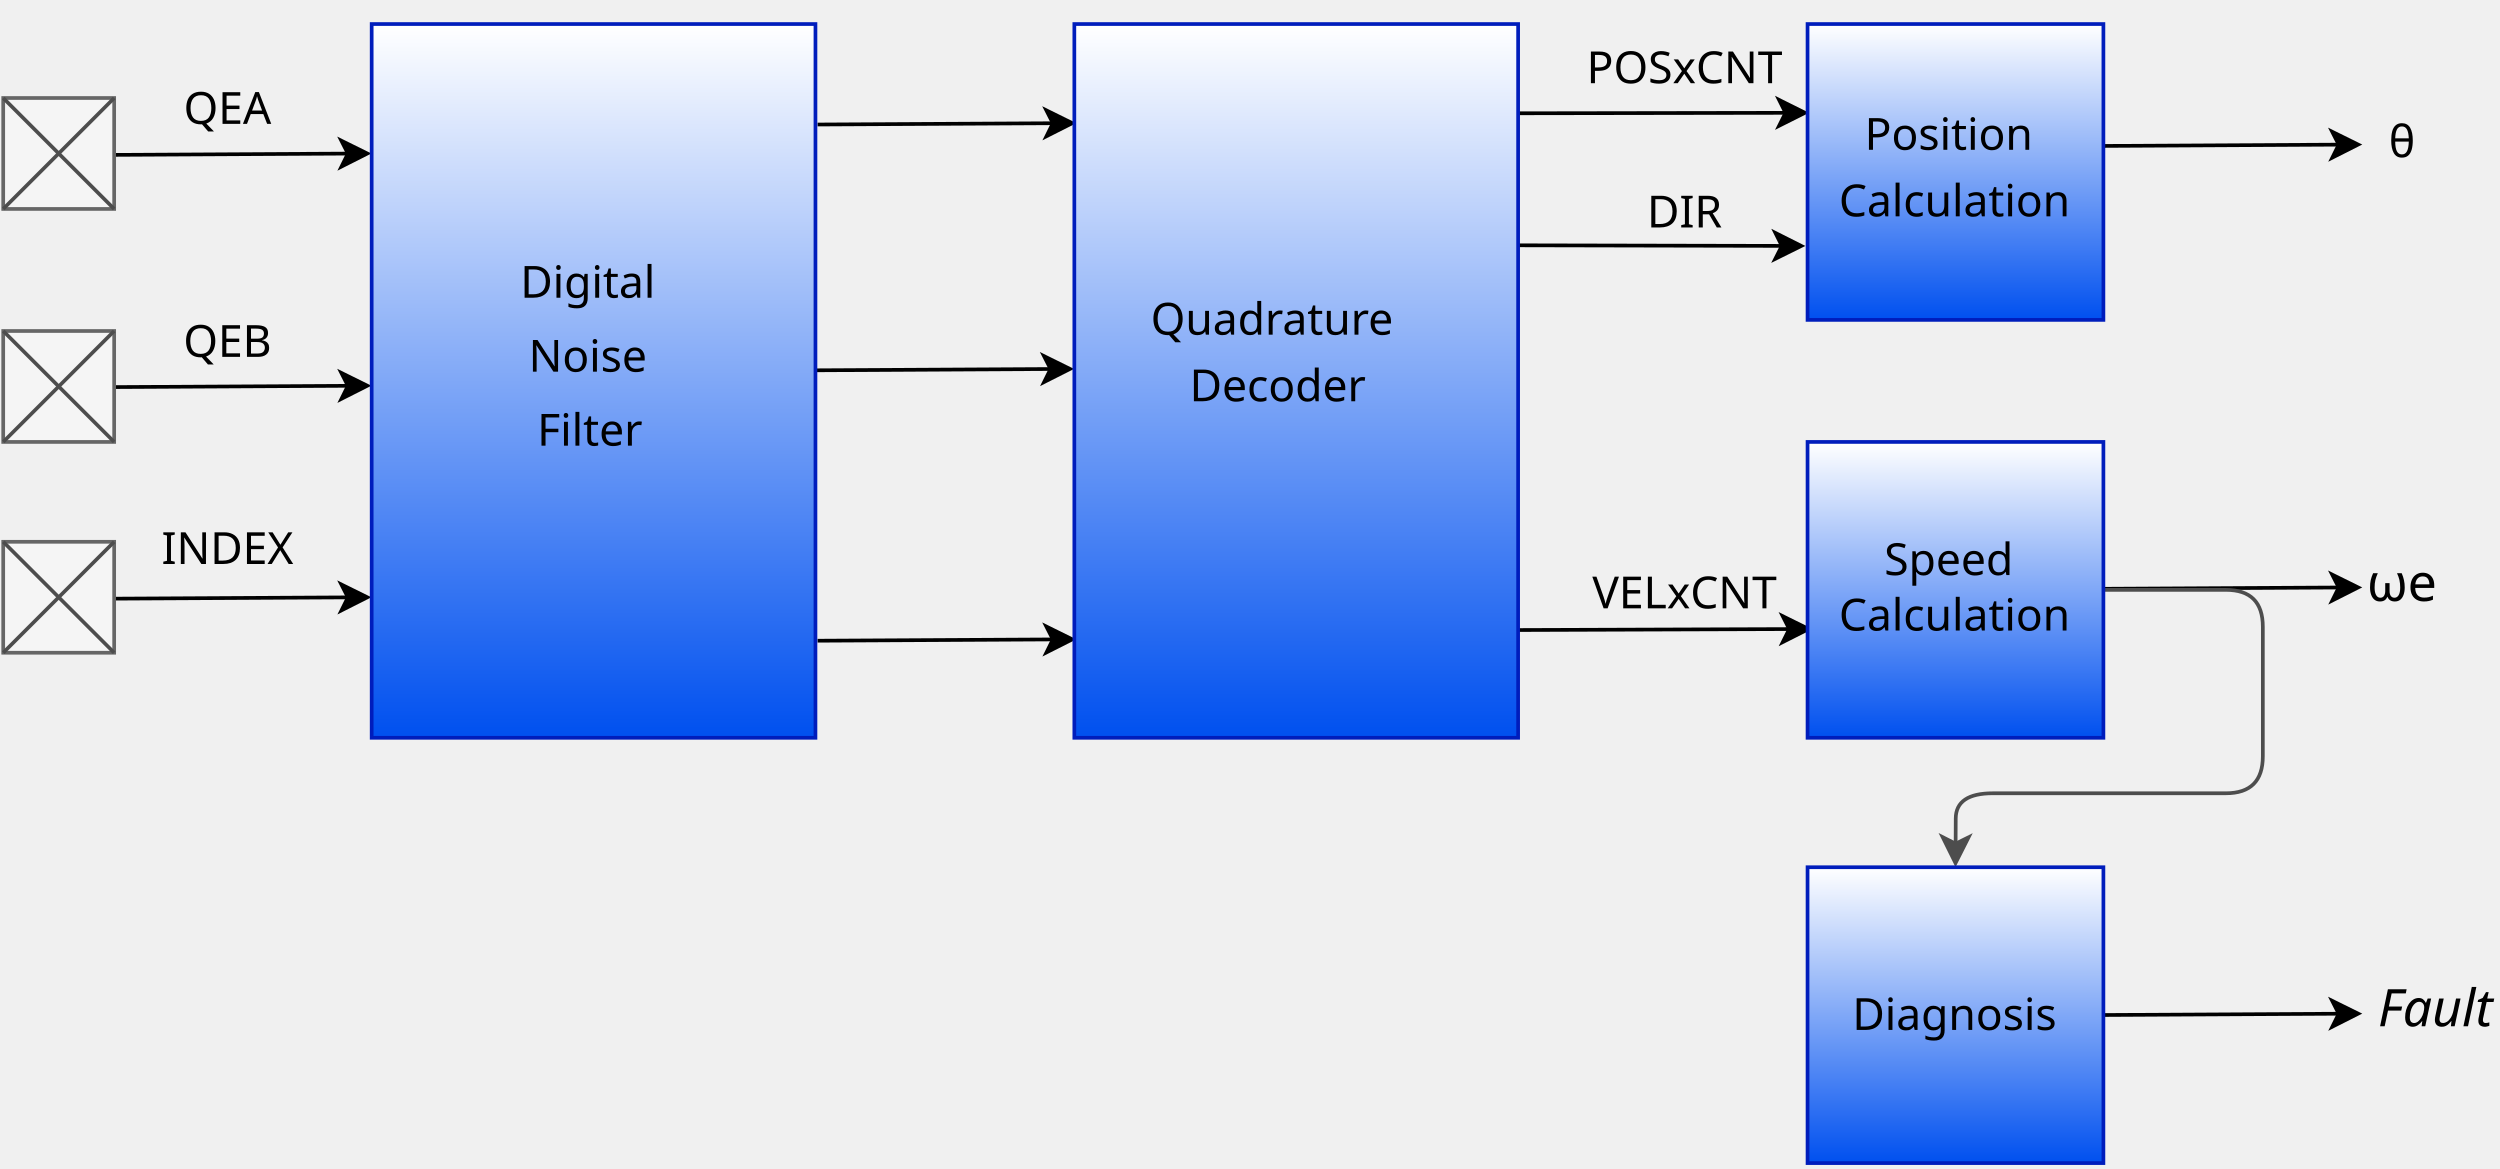
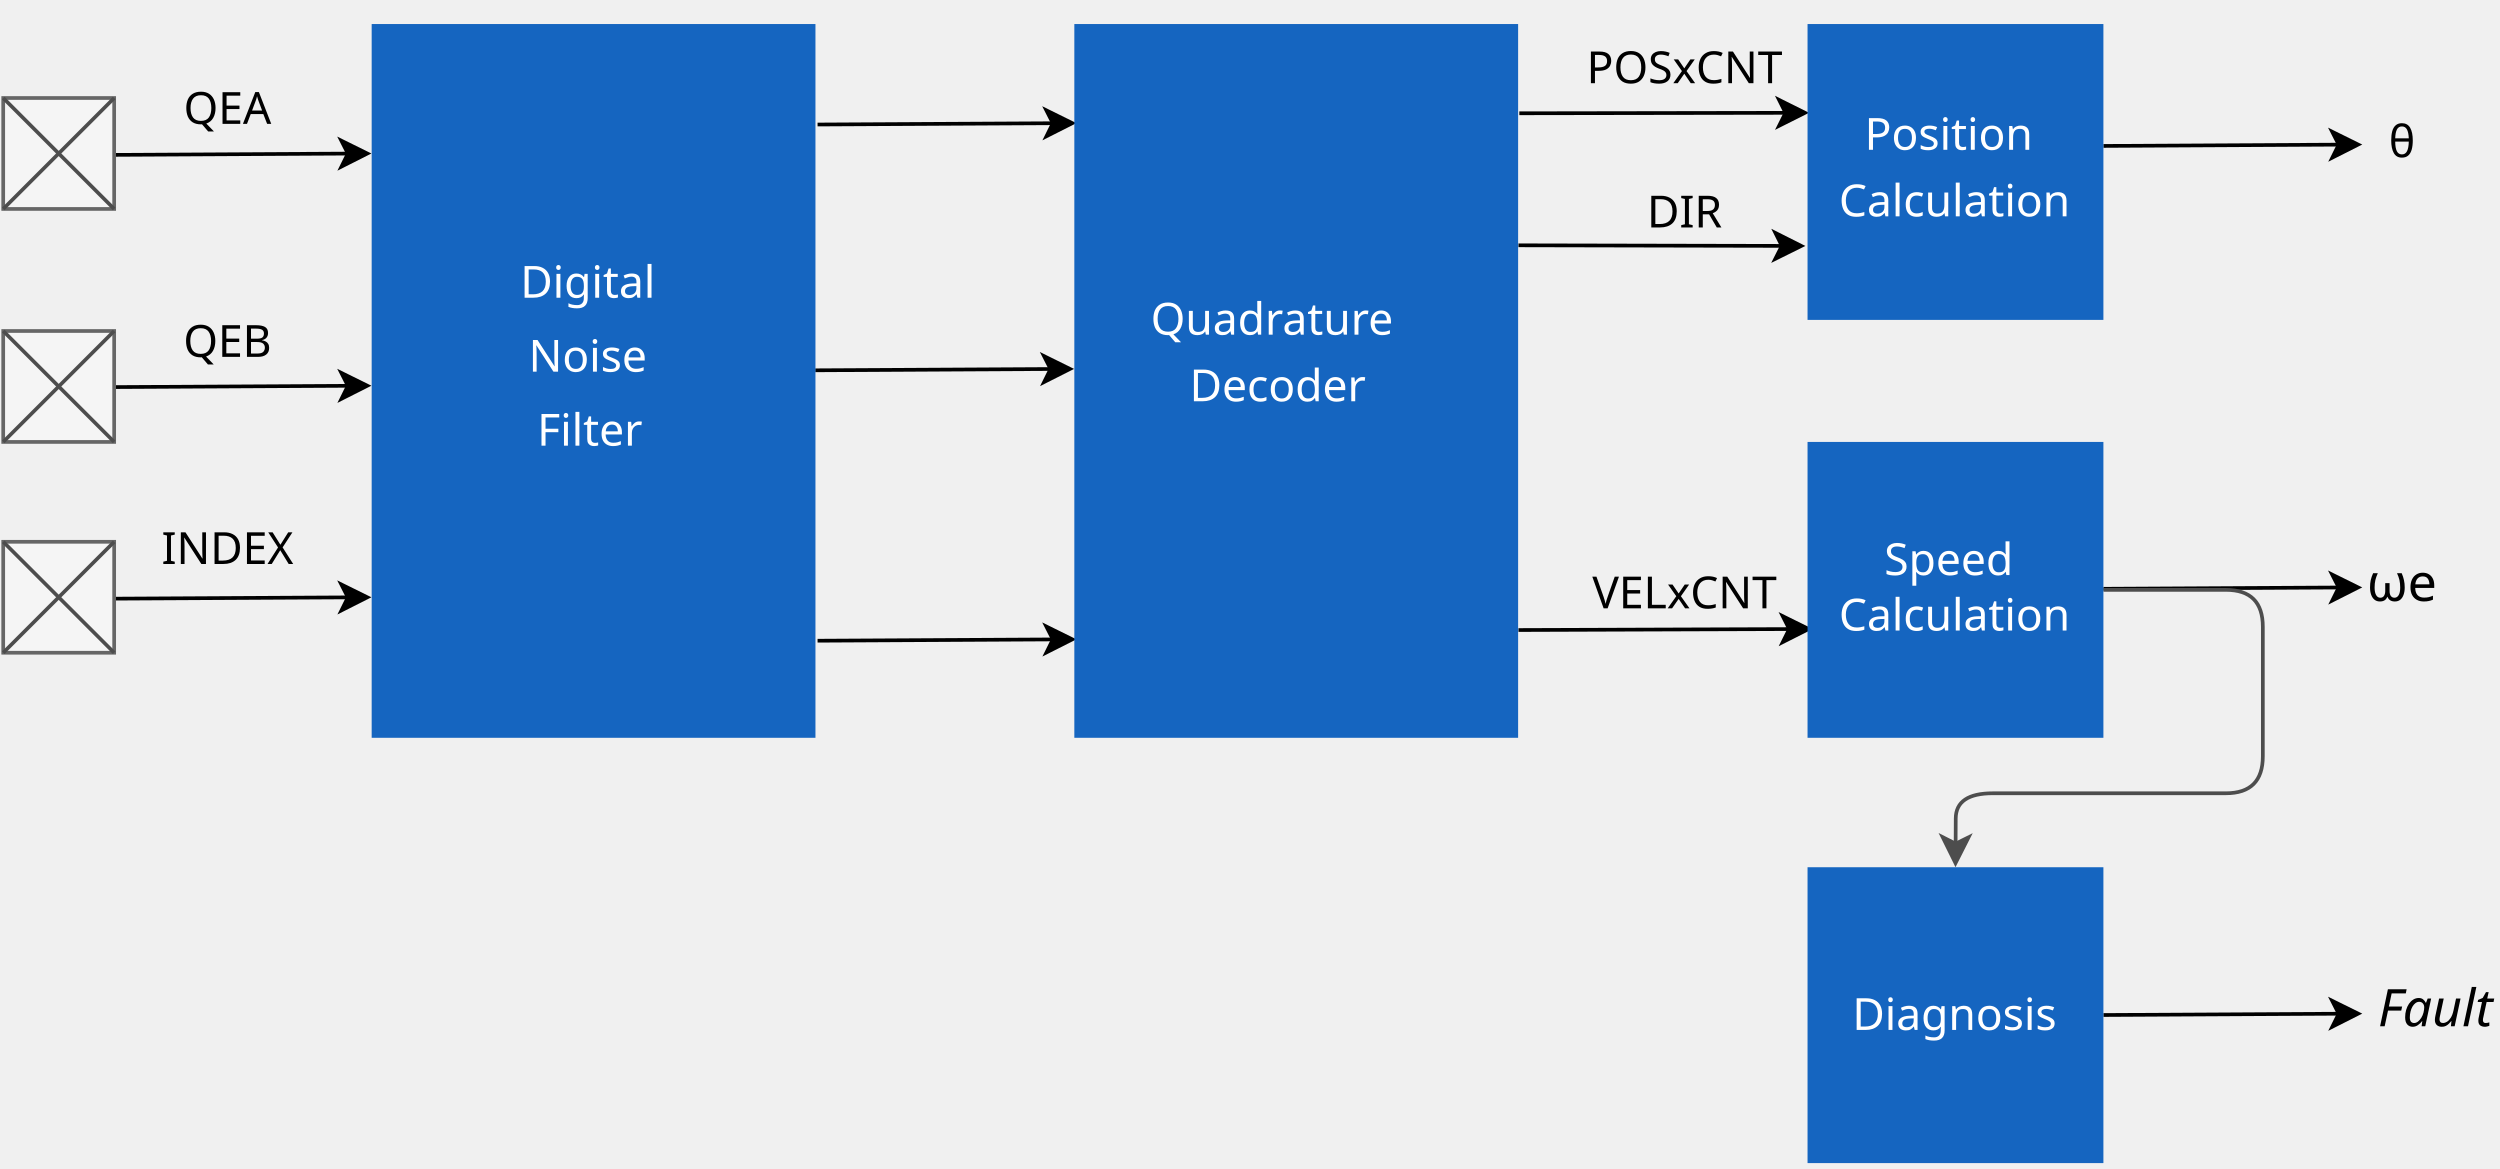
<svg xmlns="http://www.w3.org/2000/svg" version="1.1" width="676px" height="316px" viewBox="-0.5 -0.5 676 316">
  <defs>
-     <linearGradient x1="0%" y1="100%" x2="0%" y2="0%" id="gradient-box">
-       <stop offset="0%" style="stop-color:#0050ef" />
-       <stop offset="100%" style="stop-color:#ffffff" />
-     </linearGradient>
+     <style>
+       .boxColor { fill:#1565C0 }
+       .boxTextColor { fill:White }
+       .boxLineColor { stroke:White; }
+     </style>
  </defs>
  <g>
    <g id="background" pointer-events="none">
      <path d="M 220.57 172.75 L 284.2 172.4" fill="none" stroke="#000000" />
      <path d="M 289.45 172.38 L 282.47 175.91 L 284.2 172.4 L 282.43 168.91 Z" fill="#000000" stroke="#000000" />
      <path d="M 220.57 33.17 L 284.2 32.82" fill="none" stroke="#000000" />
      <path d="M 289.45 32.8 L 282.47 36.33 L 284.2 32.82 L 282.43 29.33 Z" fill="#000000" stroke="#000000" />
      <path d="M 29.94 161.38 L 93.57 161.03" fill="none" stroke="#000000" />
      <path d="M 98.82 161.01 L 91.84 164.54 L 93.57 161.03 L 91.8 157.54 Z" fill="#000000" stroke="#000000" />
      <path d="M 29.94 104.17 L 93.57 103.82" fill="none" stroke="#000000" />
      <path d="M 98.82 103.8 L 91.84 107.33 L 93.57 103.82 L 91.8 100.33 Z" fill="#000000" stroke="#000000" />
      <path d="M 29.94 41.38 L 93.57 41.03" fill="none" stroke="#000000" />
      <path d="M 98.82 41.01 L 91.84 44.54 L 93.57 41.03 L 91.8 37.54 Z" fill="#000000" stroke="#000000" />
      <path d="M 568.26 38.96 L 631.89 38.61" fill="none" stroke="#000000" />
      <path d="M 637.14 38.59 L 630.16 42.12 L 631.89 38.61 L 630.12 35.12 Z" fill="#000000" stroke="#000000" />
      <path d="M 410.09 169.86 L 483.31 169.6" fill="none" stroke="#000000" />
      <path d="M 488.56 169.58 L 481.57 173.11 L 483.31 169.6 L 481.55 166.11 Z" fill="#000000" stroke="#000000" />
      <path d="M 410.33 30.13 L 482.31 30.01" fill="none" stroke="#000000" />
      <path d="M 487.56 30 L 480.57 33.51 L 482.31 30.01 L 480.56 26.51 Z" fill="#000000" stroke="#000000" />
      <path d="M 219.94 99.63 L 283.57 99.28" fill="none" stroke="#000000" />
      <path d="M 288.82 99.26 L 281.84 102.79 L 283.57 99.28 L 281.8 95.79 Z" fill="#000000" stroke="#000000" />
      <path d="M 568.26 158.71 L 631.89 158.36" fill="none" stroke="#000000" />
      <path d="M 637.14 158.34 L 630.16 161.87 L 631.89 158.36 L 630.12 154.87 Z" fill="#000000" stroke="#000000" />
      <path d="M 568.26 159 L 601.37 159 Q 611.37 159 611.37 169 L 611.37 204 Q 611.37 214 601.37 214 L 538.37 214 Q 528.37 214 528.33 220.82 L 528.3 227.63" fill="none" stroke="#4d4d4d" />
      <path d="M 528.27 232.88 L 524.8 225.86 L 528.3 227.63 L 531.8 225.9 Z" fill="#4d4d4d" stroke="#4d4d4d" />
      <path d="M 568.26 273.96 L 631.89 273.61" fill="none" stroke="#000000" />
      <path d="M 637.14 273.59 L 630.16 277.12 L 631.89 273.61 L 630.12 270.12 Z" fill="#000000" stroke="#000000" />
      <g id="inputbox-qea">
        <rect x="0.37" y="26" width="30" height="30" fill="#f5f5f5" stroke="#666666" />
        <path d="M 0.37 56 L 30.37 26" fill="none" stroke="#4d4d4d" />
        <path d="M 30.37 56 L 0.37 26" fill="none" stroke="#4d4d4d" />
      </g>
      <g id="inputbox-qeb">
        <rect x="0.37" y="89" width="30" height="30" fill="#f5f5f5" stroke="#666666" />
        <path d="M 0.37 119 L 30.37 89" fill="none" stroke="#4d4d4d" />
        <path d="M 30.37 119 L 0.37 89" fill="none" stroke="#4d4d4d" />
      </g>
      <g id="inputbox-index">
        <rect x="0.37" y="146" width="30" height="30" fill="#f5f5f5" stroke="#666666" />
        <path d="M 0.37 176 L 30.37 146" fill="none" stroke="#4d4d4d" />
        <path d="M 30.37 176 L 0.37 146" fill="none" stroke="#4d4d4d" />
      </g>
      <g id="text-qea">
        <rect x="40.55" y="19" width="40" height="20" fill="none" stroke="none" />
      </g>
      <text id="text-index" x="61" y="33" fill="#000000" font-family="Verdana" font-size="12px" text-anchor="middle">QEA</text>
      <rect x="40.55" y="82.67" width="40" height="20" fill="none" stroke="none" />
      <text id="text-qeb" x="61" y="96" fill="#000000" font-family="Verdana" font-size="12px" text-anchor="middle">QEB</text>
      <rect x="40.55" y="138.33" width="40" height="20" fill="none" stroke="none" />
      <text id="text-index" x="61" y="152" fill="#000000" font-family="Verdana" font-size="12px" text-anchor="middle">INDEX</text>
      <rect x="434.68" y="8.33" width="40" height="20" fill="none" stroke="none" />
      <text id="text-posxcnt" x="455" y="22" fill="#000000" font-family="Verdana" font-size="12px" text-anchor="middle">POSxCNT</text>
      <rect x="434.68" y="150.36" width="40" height="20" fill="none" stroke="none" pointer-events="all" />
      <text id="text-velxcnt" x="455" y="164" fill="#000000" font-family="Verdana" font-size="12px" text-anchor="middle">VELxCNT</text>
      <g id="cell-w1xYic4BdvJ3pZ83VeZw-1">
        <path d="M 410.09 65.83 L 481.31 65.99" fill="none" stroke="#000000" />
        <path d="M 486.56 66 L 479.55 69.48 L 481.31 65.99 L 479.57 62.48 Z" fill="#000000" stroke="#000000" />
      </g>
      <text id="text-dir" x="455" y="61" fill="#000000" font-family="Verdana" font-size="12px" text-anchor="middle">DIR</text>
      <text id="text-o" x="649" y="42" fill="#000000" font-family="Verdana" font-size="12px" text-anchor="middle">θ</text>
      <text id="text-we" x="649" y="162" fill="#000000" font-family="Verdana" font-size="14px" text-anchor="middle">ωe</text>
      <text id="text-fault" x="658" y="277" fill="#000000" font-family="Verdana" font-size="14px" text-anchor="middle" font-style="italic">Fault</text>
    </g>
    <g id="boxes" pointer-events="all">
      <g id="box-digitalnoisefilter">
-         <rect x="100" y="6" width="120" height="193" fill="url(#gradient-box)" stroke="#001dbc" />
-         <text x="160" y="80" fill="#000000" font-family="Verdana" font-size="12px" text-anchor="middle">Digital
+         <rect x="100" y="6" width="120" height="193" class="boxColor" />
+         <text x="160" y="80" class="boxTextColor" font-family="Verdana" font-size="12px" text-anchor="middle">Digital
          <tspan x="160" y="100">Noise</tspan>
          <tspan x="159" y="120">Filter</tspan>
        </text>
      </g>
      <g id="box-quadraturedecoder">
-         <rect x="290" y="6" width="120" height="193" fill="url(#gradient-box)" stroke="#001dbc" />
-         <text x="345" y="90" fill="#000000" font-family="Verdana" font-size="12px" text-anchor="middle">Quadrature
+         <rect x="290" y="6" width="120" height="193" class="boxColor" />
+         <text x="345" y="90" class="boxTextColor" font-family="Verdana" font-size="12px" text-anchor="middle">Quadrature
          <tspan x="345" y="108">Decoder</tspan>
        </text>
      </g>
      <g id="box-diagnosis">
-         <rect x="488.26" y="234" width="80" height="80" fill="url(#gradient-box)" stroke="#001dbc" />
-         <text x="528" y="278" fill="#000000" font-family="Verdana" font-size="12px" text-anchor="middle">Diagnosis</text>
+         <rect x="488.26" y="234" width="80" height="80" class="boxColor" />
+         <text x="528" y="278" class="boxTextColor" font-family="Verdana" font-size="12px" text-anchor="middle">Diagnosis</text>
      </g>
      <g id="box-position-calculation">
-         <rect x="488.26" y="6" width="80" height="80" fill="url(#gradient-box)" stroke="#001dbc" />
-         <text x="528" y="40" fill="#000000" font-family="Verdana" font-size="12px" text-anchor="middle">Position
+         <rect x="488.26" y="6" width="80" height="80" class="boxColor" />
+         <text x="528" y="40" class="boxTextColor" font-family="Verdana" font-size="12px" text-anchor="middle">Position
          <tspan x="528" y="58">Calculation</tspan>
        </text>
      </g>
      <g id="box-speed-calculation">
-         <rect x="488.26" y="119" width="80" height="80" fill="url(#gradient-box)" stroke="#001dbc" />
-         <text x="528" y="155" fill="#000000" font-family="Verdana" font-size="12px" text-anchor="middle">Speed
+         <rect x="488.26" y="119" width="80" height="80" class="boxColor" />
+         <text x="528" y="155" class="boxTextColor" font-family="Verdana" font-size="12px" text-anchor="middle">Speed
            <tspan x="528" y="170">Calculation</tspan>
        </text>
      </g>
    </g>
    <g id="tooltip" visibility="hidden">
      <rect width="80" height="24" fill="#FFFDD0" rx="2" ry="2" stroke="black" stroke-width="0.3" />
      <text x="4" y="15" font-size="10" font-weight="bold" fill="black" lengthAdjust="spacingAndGlyphs" font-family="Arial">t</text>
    </g>
  </g>
</svg>
